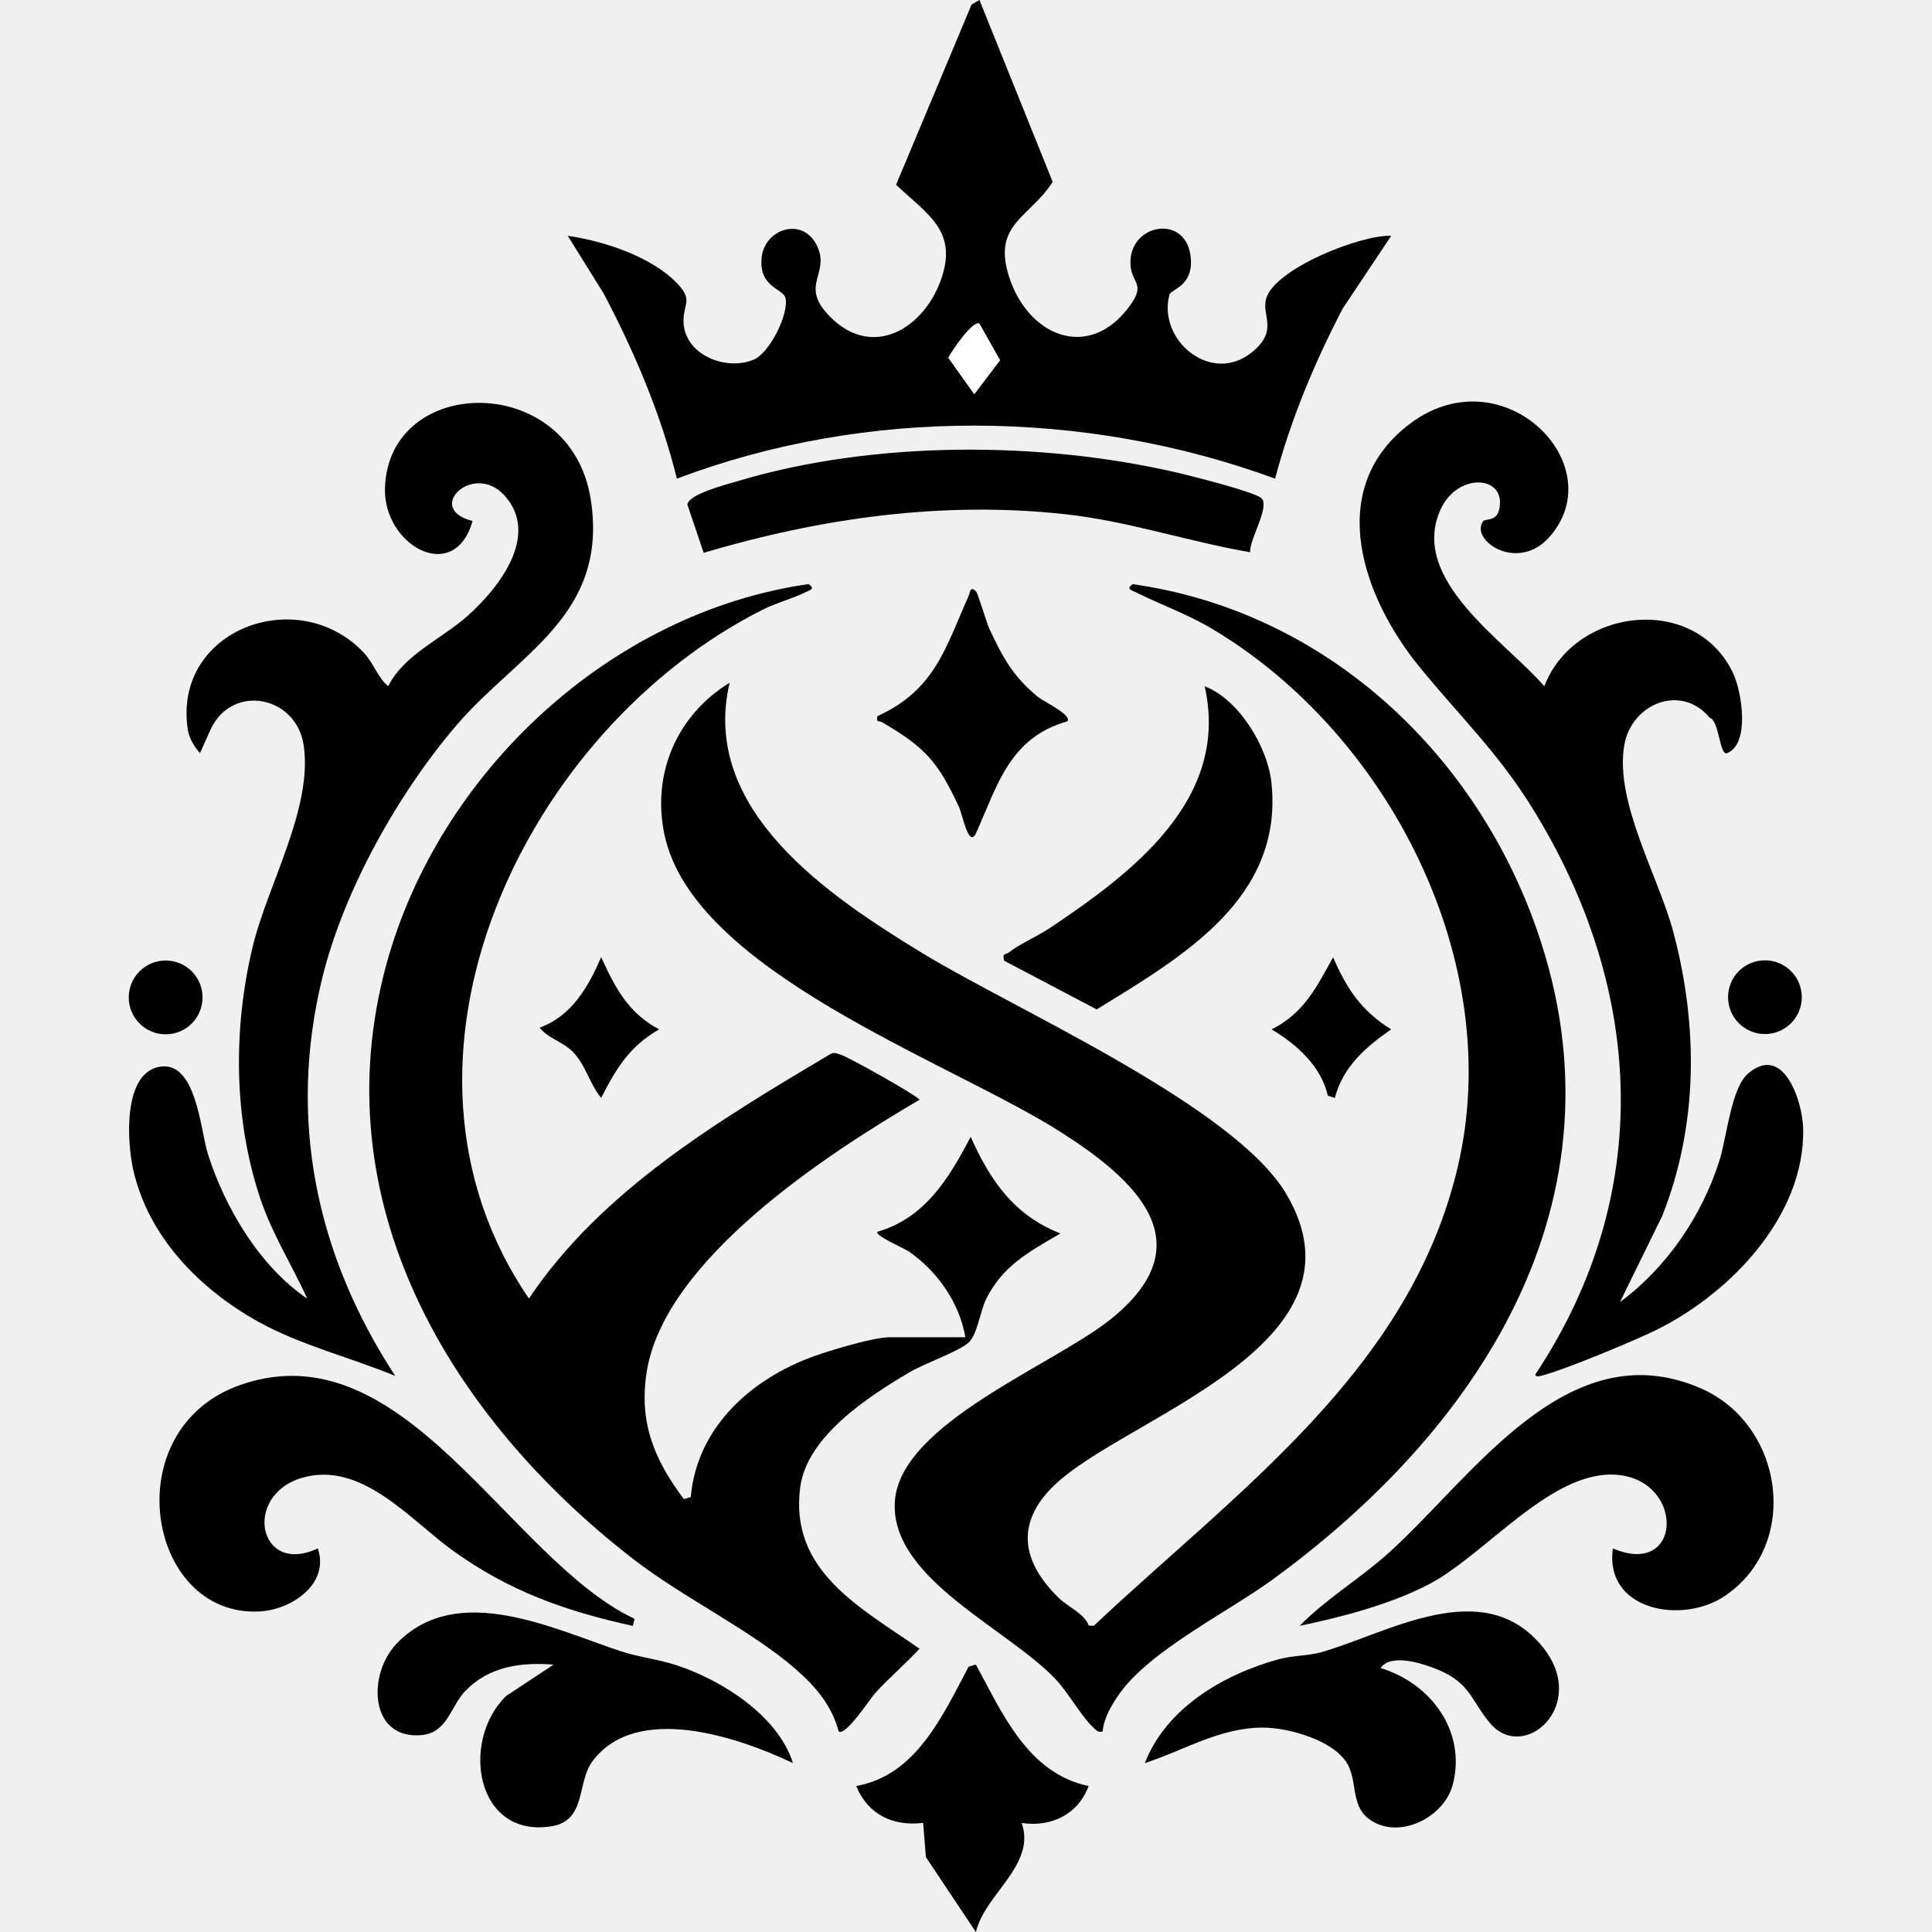
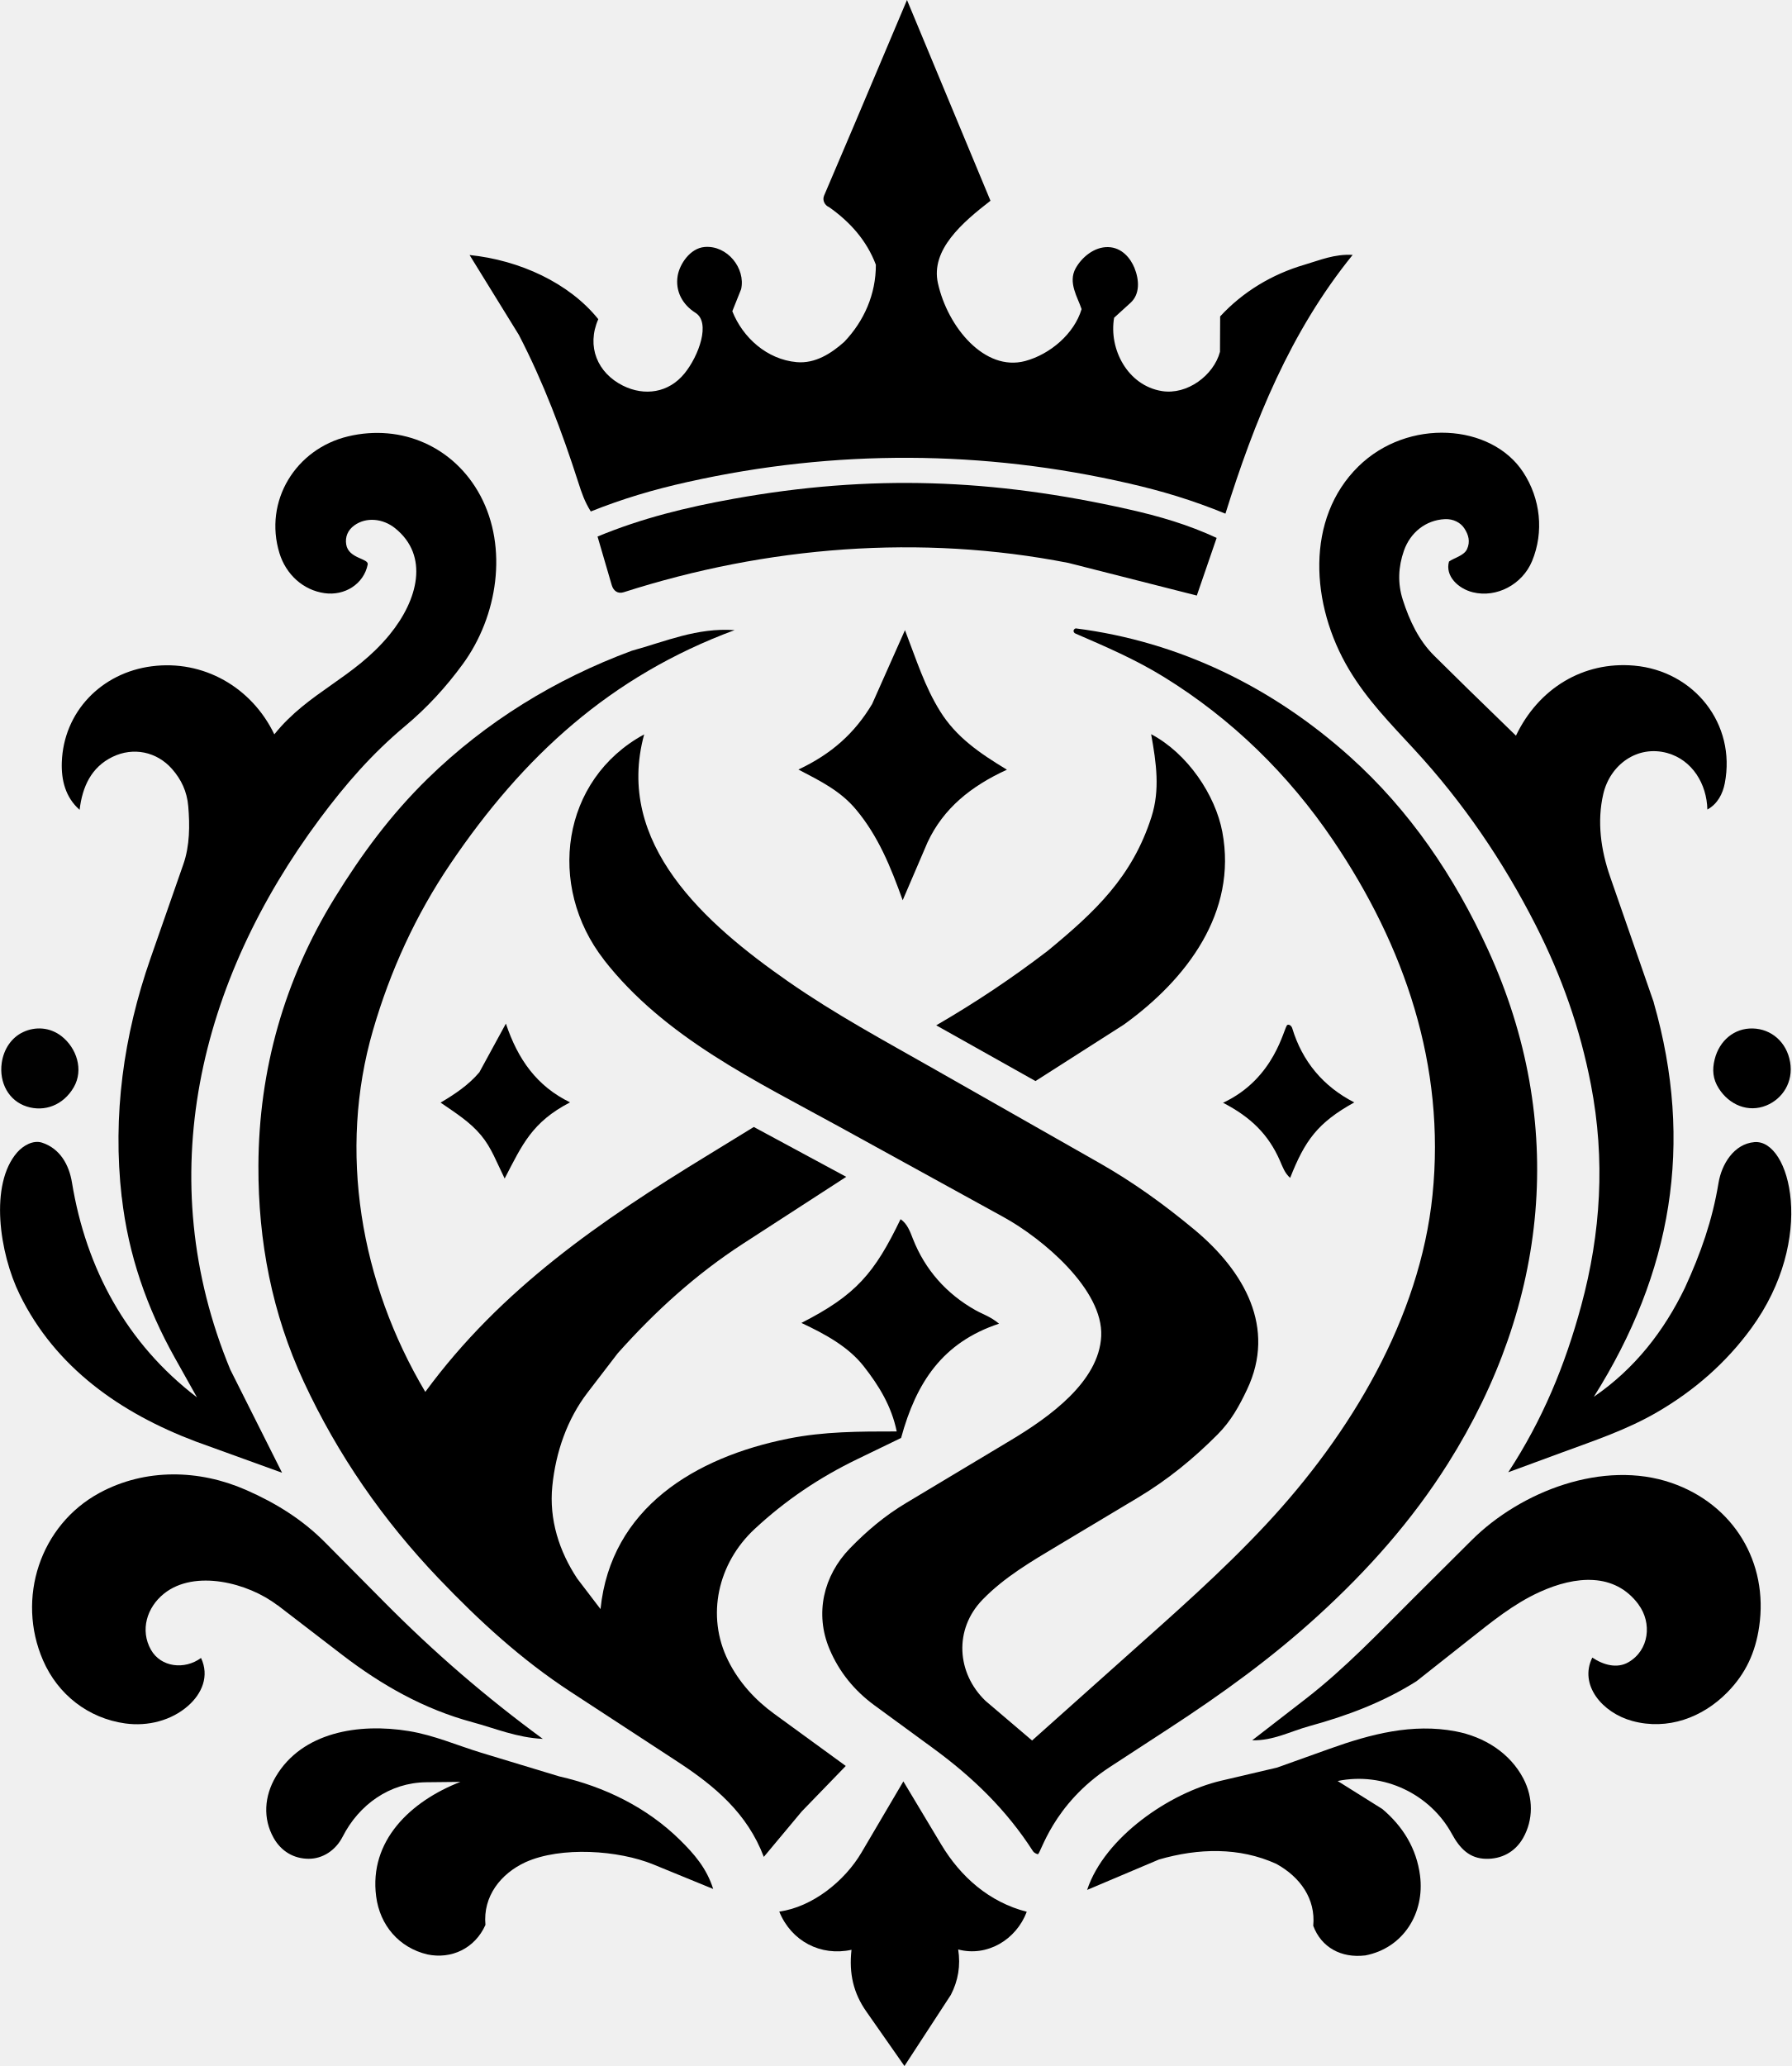
- <svg xmlns="http://www.w3.org/2000/svg" id="_행동양상" data-name="행동양상" version="1.1" viewBox="0 0 500 500">
+ <svg xmlns="http://www.w3.org/2000/svg" id="_행동양상" version="1.1" viewBox="0 0 434.48 501">
  <defs>
    <style>
      .st0 {
-         fill: #fff;
+         fill: #010101;
      }
    </style>
  </defs>
-   <path d="M285.36,448.09c-1.29.29-1.5-.2-2.29-.89-2.79-2.44-6.59-9.05-9.57-12.29-12.21-13.28-43.37-26.33-41.9-46.45s41-35.11,55.89-47.08c24.5-19.69,6.34-36.13-13.12-48.5-28.59-18.17-95.03-41.34-102.43-76.98-3.26-15.7,3.2-30.8,16.89-39.21-7.79,32.94,25.7,55.23,49.82,69.95,23.97,14.63,80.79,39.55,94.26,62.39,22.36,37.9-37.51,56.49-57.99,73.51-11.75,9.77-11.77,20.4-.95,30.97,2.42,2.37,6.7,4.1,7.82,7.2l1.28.04c37.13-34.94,81.88-66.14,94.23-118.89,12.42-53.04-18.07-112.13-63.76-139.21-6.31-3.74-13.19-6.18-19.71-9.42-1.17-.58-2.4-.77-.7-2.05,48.14,6.79,86.5,41.25,103.38,86.05,26.53,70.42-11.55,131.01-67.13,171.53-11.61,8.47-31.69,18.31-39.66,29.56-1.98,2.79-4.08,6.33-4.35,9.77Z" />
-   <path d="M249.84,346.09c-1.53-8.98-7.29-17.12-14.65-22.23-1.05-.73-8.86-4.09-8.11-5.08,12.34-3.53,18.59-13.97,24.13-24.58,5.06,11.35,11.22,20.3,23.22,25.02-8.02,4.69-15.05,8.37-19.29,17.14-1.46,3.01-2.24,9.02-4.43,11.06-2.47,2.29-11.46,5.46-15.15,7.62-10.62,6.24-26.7,16.6-28.46,29.83-2.89,21.8,15.74,31.24,30.87,41.82-3.63,3.93-7.77,7.43-11.38,11.37-1.4,1.53-7.74,11.35-9.54,10.03-1.74-6.61-5.91-11.55-10.93-15.95-11.78-10.32-29.27-18.59-42.32-28.72-47.39-36.75-80.65-92.22-63.79-153.88,13.58-49.65,57.89-91.04,109.27-98.38,1.71,1.28.48,1.47-.69,2.05-3.31,1.65-7.62,2.78-11,4.47-61.59,30.86-103.08,116.39-60.71,178.38,18.84-28.05,49.13-46.06,77.71-63.09,1.22-.84,1.93-.31,3.06.01,1.78.5,19.79,10.59,20.33,11.63-23.67,13.87-66.09,41.32-70.63,70.53-2.03,13.07,2,22.65,9.63,32.83l1.79-.54c1.51-17.27,14.45-29.49,29.83-35.67,4.52-1.82,17.22-5.68,21.64-5.68h19.58Z" />
-   <path d="M102.3,356.1c-11.76-4.89-24.37-7.87-35.54-14.09-15.21-8.47-28.55-22.1-32.35-39.6-1.5-6.89-2.6-24.33,6.62-26.28,9.75-2.07,10.84,16.37,12.74,22.41,4.38,13.94,13.46,29.28,25.75,37.54-3.91-8.59-9.05-16.69-12.09-25.7-7.01-20.75-7.12-44.21-2.03-65.39,3.86-16.06,15.7-36.04,13.16-52.3-1.95-12.53-18.32-15.88-23.99-4.06l-2.81,6.27c-1.45-1.57-2.81-3.85-3.14-5.97-4.06-25.99,28.56-38.03,45.52-20.02,2.58,2.74,3.55,6.34,6.32,8.69,4.11-8.2,13.78-12.19,20.53-18.19,7.99-7.11,18.92-20.86,9.55-31.2-8-8.82-20.89,3.46-8.24,6.62-4.73,16.68-23.14,6.31-22.67-8.55.93-29.51,48.12-30.18,53.26,3,4.65,29.99-18.88,39.91-34.67,58.32-15.14,17.66-29.22,42.76-34.79,65.39-9.02,36.68-1.59,71.84,18.86,103.1Z" />
-   <path d="M383.84,134.9c.53-.73,3.3.1,4.07-2.78,2.4-9.02-10.47-10.17-15.02-.41-8.52,18.28,16.88,34.35,26.77,45.89,7.84-20.4,39.03-24.13,48.88-3.35,2.25,4.75,4.4,18.22-1.54,20.65-2.03.83-1.99-8.35-4.51-9.13-7.5-9.01-20.31-3.58-22.13,7.08-2.53,14.82,8.94,34.05,12.79,48.7,6.37,24.24,6.33,49.67-2.97,73.14l-10.94,22.29c12.05-8.87,21.23-22.31,25.75-36.62,1.92-6.08,3-18.81,7.47-22.59,9.22-7.79,14.01,7.41,14.19,14.13.64,23.32-20.02,44.06-39.81,53.15-6.16,2.83-22.1,9.53-28.12,11.04-.5.12-1.48.26-1.34-.43,30.86-46.53,28.16-99.46-.54-146.1-9.12-14.83-18.94-24.03-29.5-36.99-14.43-17.7-24.56-45.36-3.19-62.34,24.2-19.23,53.45,9.83,36.89,28.69-8.29,9.44-20.74.85-17.21-4.02Z" />
-   <path d="M164.23,418.96l-.46,1.82c-17.53-3.83-32.26-9.09-46.82-19.67-10.91-7.93-23.5-23.15-38.83-18.64s-11.3,25.47,4.13,18.26c3.12,9.21-6.83,15.91-15.16,16.32-29.19,1.44-37.36-47.31-4.84-58.65,42.44-14.8,69.33,45.13,101.98,60.56Z" />
-   <path d="M417.43,400.73c17.94,7.69,18.7-17.39,1.25-19.03-16.98-1.61-34.17,20.64-48.9,28.32-9.91,5.17-22.47,8.47-33.42,10.74,6.8-6.96,15.47-12.12,22.78-18.65,21.77-19.44,46.35-57.89,81.03-42.81,21.32,9.27,26.02,40.17,6.33,53.66-11.09,7.59-31.36,3.85-29.08-12.23Z" />
-   <path d="M205.21,456.28c-14.03-6.67-40.52-15.76-51.9-.44-4.08,5.49-1.5,15.32-10.53,16.79-19.7,3.2-23.68-22.06-11.83-33.68l12.32-8.15c-8.47-.65-16.66.43-22.8,6.78-3.91,4.04-4.66,10.84-11.34,11.46-13.53,1.25-14.17-15.73-6.41-23.75,15.7-16.24,40.81-3.55,58.08,2.09,4.72,1.54,9.79,2.07,14.55,3.67,11.72,3.93,26.02,13.05,29.86,25.23Z" />
-   <path d="M357.31,431.69c12.86,3.91,22.22,16.22,18.69,30.09-2.19,8.6-14.1,14.63-21.75,8.95-4.73-3.52-2.89-9.83-5.64-14.4-3.62-6.01-15.19-9.23-21.82-9.23-11.13,0-20.39,5.92-30.51,9.19,5.57-14.32,20.43-22.96,34.6-26.87,3.62-1,7.64-.87,10.95-1.8,17.05-4.76,42.22-20.56,57.59-1.16,11.82,14.92-5.13,30.02-13.9,19.37-5.27-6.4-5.03-10.7-14.85-14.3-3.57-1.31-10.92-3.48-13.37.16Z" />
-   <path d="M259.86,248.62c-.52-2.08.39-1.49,1.14-2.07,3.01-2.34,7.49-4.22,10.81-6.45,21.23-14.22,46.57-33.24,39.96-62.5,8.92,3.43,16.34,15.78,17.29,25.05,3.08,30-23.21,45.01-45.24,58.59l-23.97-12.62Z" />
-   <path d="M252.56,430.79c6.85,12.63,13.5,28.17,29.17,31.43-2.69,7.34-9.71,10.72-17.32,9.56,3.8,10.88-9.54,18.37-11.85,28.22l-12.94-19.38-.71-8.86c-7.81.95-14.31-2.16-17.32-9.55,15.54-2.7,22.47-18.44,29.09-30.87l1.87-.55Z" />
-   <path d="M252.56,153.01c.53.5,2.71,8.03,3.49,9.72,3.42,7.36,6.09,12.3,12.48,17.57,1.52,1.26,8.95,4.7,7.72,6.38-14.94,4.16-18.12,16.6-23.59,28.79-1.95,4.34-3.48-4.48-4.48-6.63-5.48-11.8-8.82-15.48-19.95-21.95-.76-.44-1.51.26-1.15-1.55,14.99-6.87,17.58-17.71,23.59-31.07.37-.82.34-2.73,1.89-1.27Z" />
-   <path d="M345.46,284.15l-1.81-.59c-1.78-7.67-8.07-13.29-14.56-17.16,8.33-4.12,11.63-10.95,15.92-18.65,3.53,8.15,7.36,13.91,15.01,18.65-6.58,4.61-12.44,9.6-14.57,17.76Z" />
-   <path d="M139.65,265.95c8.33-2.98,12.62-10.63,15.93-18.22,3.64,7.9,6.98,14.42,15.01,18.67-7.63,4.35-11.14,10.13-15.01,17.74-2.96-3.57-3.99-8.48-7.25-11.85-2.59-2.68-6.43-3.49-8.68-6.33Z" />
-   <circle cx="42.87" cy="258.13" r="9.55" />
-   <circle cx="456.76" cy="258.07" r="9.54" />
+   <path d="M146.49,232.73c-13.94-17.87-10.38-43.71,9.76-54.64-7.26,26.49,14.92,45.98,34.84,59.86,11.52,8.03,23.43,14.42,35.66,21.38l39.92,22.69c8.31,4.73,15.7,10.07,23.02,16.15,12.2,10.14,19.88,23.82,12.81,38.75-1.92,4.07-3.92,7.67-7.13,10.9-5.83,5.87-12.16,11.04-19.29,15.31l-19.26,11.53c-6.61,3.96-13.19,7.78-18.49,13.25-6.99,7.2-6.29,17.81.71,24.54l11.3,9.62,22.59-20.17c11.82-10.56,23.41-20.69,34.23-32.29,20.34-21.8,37.25-49.85,40.31-79.83,3.19-31.25-6.71-60.32-24.16-86.08-10.81-15.96-24.54-29.38-40.97-39.52-6.92-4.27-13.99-7.3-21.49-10.55-.56-.24-.66-.99.07-1.25,25.19,3.2,47.76,14.32,66.44,31.05,14.63,13.11,25.45,29.14,33.59,46.92,19.17,41.89,14.66,85.87-9.74,124.56-8.74,13.85-19.37,25.79-31.41,36.79-11.38,10.4-23.43,19.09-36.29,27.47l-14.25,9.29c-14.07,9.17-16.82,21.25-17.53,21.18-.27-.03-.93-.36-1.15-.7-6.44-10.05-14.62-17.95-24.21-24.97l-14.22-10.4c-4.88-3.57-8.59-8.09-10.94-13.66-3.63-8.59-1.49-17.8,4.94-24.43,4.14-4.26,8.46-7.91,13.62-11l25.49-15.28c9.36-5.61,21.31-14.18,21.85-25.17.55-11.25-14.14-23.64-23.69-28.89l-39.67-21.82c-20.31-11.17-42.55-21.68-57.29-40.6Z" />
+   <path d="M194.4,320.8c13.23-6.74,17.72-12.05,24.04-25.15,1.64,1.1,2.32,3.03,2.99,4.75,2.94,7.5,8.14,13.35,15.15,17.3,1.87,1.05,3.63,1.53,5.75,3.29-13.72,4.54-20.09,14.25-23.76,27.71l-10.6,5.13c-9.25,4.47-17.45,9.99-24.96,16.98-8.84,8.23-11.83,20.96-6.38,31.9,2.61,5.24,6.51,9.51,11.16,12.89l17.36,12.64-10.68,11.03-9.2,11.02c-4-10.55-11.83-17.14-20.9-23.07l-26.05-17.02c-11.87-7.76-22.07-17.12-31.88-27.39-13.55-14.19-24.49-29.94-32.76-47.74-7.69-16.55-11.06-34.06-11-52.34.08-23.3,6.33-45.24,18.49-64.97,6.54-10.61,13.6-20.18,22.58-28.96,14.14-13.81,30.95-24.12,49.48-30.99,8.24-2.26,15.78-5.64,24.96-5.01-30.11,11.15-51.29,30.6-68.93,56.66-8.43,12.45-14.59,25.93-18.79,40.38-8.5,29.25-3.11,61.12,12.69,87.69,18.37-25.03,42.64-41.58,68.48-57.37l11.2-6.87,22.42,12.09-25.01,16.2c-11.45,7.42-21.33,16.4-30.41,26.58l-7.32,9.54c-4.95,6.45-7.72,14.43-8.55,22.68-.82,8.1,1.68,15.84,6.05,22.43l5.64,7.39c2.51-24.53,22.96-36.82,45.56-41.34,8.7-1.74,17.16-1.74,26.29-1.74-1.27-6.15-4.32-11.11-8.02-15.82s-9.27-7.75-15.07-10.48Z" />
+   <path d="M29.52,290.29c-2.25-19.78.44-39.13,6.98-57.87l7.98-22.86c1.56-4.47,1.58-9.42,1.18-14.07-.3-3.54-1.69-6.48-3.95-9.04-3.67-4.15-9.36-5.38-14.44-2.9s-7.28,7.13-7.96,12.83c-3.45-3.04-4.46-7.21-4.32-11.5.42-12.27,9.6-21.73,21.83-23.31,12.5-1.62,24.22,5.06,29.72,16.51,8.31-10.35,19.23-13.53,27.94-24.15,6.93-8.46,9.68-19.17,1.34-25.85-2.94-2.35-6.98-2.76-9.87-.68-1.62,1.17-2.27,2.83-1.97,4.65.57,3.46,5.52,3.34,5.21,4.85-.97,4.78-5.63,7.63-10.47,6.94-5.23-.74-9.36-4.58-10.93-9.68-3.88-12.63,3.92-25.31,16.64-28.34,13.01-3.11,25.8,2.56,32.11,14.42,6.68,12.55,4.24,29.14-4.29,40.81-4.09,5.6-8.66,10.57-14.01,15.04-8.01,6.7-14.43,14.08-20.66,22.45-29.34,39.44-41,87.04-21.72,133.59l12.56,25.01-21-7.6c-18.19-6.88-33.97-17.91-42.64-35.61-4.95-10.1-7.37-26.74-.61-34.48,1.42-1.62,3.86-3.06,6.02-2.36,4.36,1.42,6.56,5.35,7.27,9.69,3.43,20.9,13.26,39.05,30.32,52.08l-5.34-9.53c-6.84-12.21-11.31-25.03-12.9-39.02Z" />
+   <path d="M401.13,243.12c9.82,34.26,4.39,65.59-14.53,95.6,10.01-6.86,17.06-16.02,22.1-26.45,3.81-8.29,6.65-16.33,8.14-25.39.75-4.56,3.74-9.49,8.71-9.92,8.66-.74,15.13,23.42-.8,45.2-6.11,8.35-13.78,15.04-22.75,20.26-7.38,4.3-15.24,6.9-23.2,9.83l-12.96,4.77c8.33-12.71,13.77-25.91,17.68-40.33,4.81-17.71,5.88-35.53,2.38-53.64-2.64-13.67-7.07-26.23-13.39-38.68-7.89-15.51-17.62-29.8-29.42-42.59-5.84-6.33-11.46-12.04-15.87-19.42-9.38-15.72-10.61-36.62,2.29-49.27,11.99-11.75,32.21-10.41,39.96,1.43,4.21,6.43,5.07,14.48,2.15,21.54-2.35,5.67-8.61,8.98-14.35,7.57-3.57-.87-6.8-3.96-5.8-7.46,1.28-.91,3.64-1.42,4.37-3,.83-1.81.39-3.47-.67-5.07-.88-1.34-2.63-2.31-4.69-2.21-4.68.22-8.4,3.27-9.94,7.64-1.38,3.93-1.56,7.91-.28,11.91,1.62,5.05,3.88,9.88,7.64,13.59l8.18,8.06,11.63,11.31c5.48-11.49,16.35-18.07,28.66-16.99,14.58,1.29,24.79,14.17,21.99,28.55-.49,2.5-1.72,4.98-4.22,6.35-.14-6.2-3.66-12.03-9.75-13.71-7.16-1.97-13.83,2.76-15.5,9.95-1.54,6.64-.61,13.5,1.67,20.08l10.59,30.48Z" />
+   <path d="M67.26,389.25c-7.02-5.4-20.02-8.77-27.48-2.8-4.17,3.34-5.84,8.87-3.17,13.61,2.41,4.27,8.18,4.92,12.15,1.99,2.07,4.37.24,8.65-3.16,11.63-4,3.51-9.7,5.02-15.22,4.25-8.97-1.25-16.33-6.99-19.94-15.3-6.51-14.97-.77-32.8,13.74-40.63,11.08-5.97,24.1-5.69,35.48-.7,7.25,3.18,13.67,7.16,19.19,12.73l14.5,14.62c11.95,12.05,24.33,22.76,38.32,33.03-6.38-.33-11.45-2.53-17.08-4.05-11.75-3.17-22.05-9-31.65-16.38l-15.66-12.03Z" />
+   <path d="M397.44,389.07c-5.77-7.77-15.23-7-23.99-3.01-6.36,2.9-11.54,7.16-17.03,11.49l-12.82,10.13c-8.09,5.11-16.78,8.37-26,10.9-4.6,1.26-8.75,3.56-13.87,3.44l12.92-10c9.59-7.42,17.69-16,26.28-24.55l14.02-13.96c11.9-11.86,31.95-19.63,48.51-13.9,15.05,5.2,23.54,19.26,21.24,34.88-.92,6.24-3.25,11.34-7.69,15.87-6.02,6.15-14.52,9.31-23.08,6.97-7.32-1.99-12.97-8.78-9.7-15.37,2.77,1.85,6.04,2.69,8.74,1.14,5.08-2.92,5.79-9.54,2.46-14.02Z" />
+   <path d="M117.74,466.81c-2.56,5.69-8.25,8.36-14.1,7.13-6.83-1.64-11.48-7.02-12.4-14.06-1.77-13.47,8.33-23.08,20.44-27.78l-8.3.09c-8.86.1-16.31,5.43-20.27,13.21-1.7,3.33-4.86,5.35-8.21,5.35-3.6,0-6.68-1.78-8.53-5.07-2.64-4.69-2.28-10.11.53-14.86,6.37-10.77,20.09-13.04,32.26-11.04,6.16,1.01,11.73,3.48,17.61,5.27l18.88,5.72c11,2.5,21.26,7.52,29.26,15.39,3.42,3.37,6.48,6.83,8.08,11.91l-14.5-5.94c-8.44-3.46-22.39-4.45-31.05-.54-5.96,2.76-10.34,8.24-9.69,15.21Z" />
+   <path d="M331.12,474.19c-5.78.69-10.63-1.94-12.58-7.19.62-6.53-3.16-11.82-8.96-15.02-8.98-4.08-18.87-3.83-28.47-1.05l-17.42,7.37c4.27-12.83,20.1-23.57,32.46-26.47l13.63-3.2,12.77-4.57c9.93-3.55,20.04-6.21,30.51-4.22,7.02,1.34,13.21,5.27,16.45,11.46,2.44,4.67,2.42,10.01-.05,14.38-1.98,3.5-5.33,5.15-9,5.08-3.98-.07-6.34-2.46-8.29-6.04-5.24-9.63-16.54-15.14-27.71-12.83l10.84,6.79c5.04,4.26,8.29,9.6,9.14,16.1,1.2,9.1-4.02,17.65-13.33,19.42Z" />
+   <path d="M251.16,262.15l-24.07-13.51c9.68-5.62,18.4-11.46,27.02-18.05,11.54-9.5,20.53-17.93,25.19-32.49,2.1-6.57,1.19-13-.08-20.06,8.85,4.67,15.59,14.76,17.27,23.72,3.66,19.44-8.58,35.7-23.9,46.71l-21.43,13.69Z" />
+   <path d="M219.38,501l-9.25-13.22c-3.1-4.43-4.24-9.16-3.59-14.96-7.47,1.63-14.6-2.07-17.52-9.26,8.07-1.13,15.88-7.42,19.94-14.32l10.16-17.26,9.16,15.27c4.72,7.87,11.62,13.99,20.77,16.35-2.57,6.81-9.64,11-16.63,9.14.61,3.92,0,7.55-1.78,11.01l-11.26,17.26Z" />
+   <path d="M218.96,218.32c-2.92-8.13-5.94-15.58-11.34-22.03-3.73-4.46-8.45-6.81-13.96-9.68,8.1-3.8,13.68-8.86,17.89-15.9l7.96-17.9c2.82,7.32,4.76,13.63,8.55,19.71,3.85,6.17,9.39,10.03,16.18,14.13-8.76,4.01-15.41,9.39-19.25,17.6l-6.03,14.05Z" />
+   <path d="M328.5,267.33c-8.92,4.94-11.98,9.24-15.56,18.3-1.3-1.11-1.86-2.74-2.5-4.21-2.74-6.24-6.97-10.49-13.78-14,12.72-5.93,14.74-18.35,15.59-18.86.37-.22.99.12,1.2.8,2.43,8.01,7.49,14.11,15.04,17.97Z" />
+   <path d="M138.27,267.32c-9.25,4.81-11.58,10.24-15.86,18.47-1.95-3.94-3.18-7.43-5.71-10.47-2.69-3.24-6.07-5.35-9.83-7.94,3.49-2.07,6.77-4.25,9.4-7.35l6.44-11.81c2.9,8.68,7.52,15.19,15.55,19.09Z" />
+   <path class="st0" d="M17.9,263.64c-2.54,4.39-7.11,6.06-11.41,4.69-4.35-1.38-6.75-5.76-6.07-10.58.48-3.37,2.4-6.16,5.17-7.46,3.06-1.44,6.55-1.16,9.3.96,3.69,2.85,5.45,8.18,3.01,12.39Z" />
+   <path d="M434.21,257.54c.83,4.82-1.81,8.91-5.75,10.53-4.4,1.81-9.01-.12-11.56-4.14-1.43-2.25-1.63-4.48-.99-7.04,1.13-4.54,4.75-7.6,9.24-7.49s8.23,3.29,9.06,8.15Z" />
  <g>
-     <path d="M253.48,0l18.96,47.09c-6.05,9.3-15.47,10.86-11.41,24.16,4.79,15.72,20.96,22.65,31.62,7.54,3.76-5.34.31-5.53-.06-10.02-.89-10.95,14.73-13.82,15.6-1.81.52,7.22-5.15,7.88-5.53,9.28-3.2,11.69,10.79,23.6,21.43,14.85,6.84-5.62,2.39-9.31,3.56-13.71,2.07-7.78,24.56-16.71,32.4-16.35l-12.57,18.84c-7.27,13.98-13.45,28.72-17.49,44-49.17-18.04-105.75-18.55-154.81,0-4.16-16.78-10.96-32.73-18.98-47.97l-9.26-14.87c9.3,1.34,21.6,5.35,28.26,12.26,4.32,4.48,1.56,5.27,1.7,10.05.25,8.43,10.8,12.71,18.07,9.78,4.21-1.7,9.29-11.95,8.3-16-.6-2.47-6.73-2.7-6.2-10.07.56-7.88,10.63-11.07,14.32-3.55s-4.78,10.15,3.41,18.45c10.97,11.12,24.2,3.14,28.71-9.52,4.5-12.63-3.37-16.85-11.61-24.61L251.45,1.16l2.02-1.16ZM253.47,83.8c-1.58-1.09-7.18,7.06-8.02,8.8l6.69,9.41,6.67-8.79-5.33-9.41Z" />
-     <path d="M323.55,142.92c-15.96-2.74-31.56-8.05-47.86-9.84-31.83-3.48-63.1.97-93.58,9.98l-4.2-12.42c.06-2.73,10.32-5.32,12.95-6.11,35.03-10.52,78.31-10.44,113.8-2.21,3.72.86,19.55,4.86,21.7,6.55,2.53,1.99-3.14,10.89-2.81,14.05Z" />
-     <path class="st0" d="M253.47,83.8l5.33,9.41-6.67,8.79-6.69-9.41c.84-1.74,6.44-9.88,8.02-8.8Z" />
+     <path d="M259.17,136.51c-35.93-7.04-73.12-4.04-107.87,7.1-1.52.49-2.53-.42-2.91-1.7l-3.45-11.8c10.84-4.49,21.61-7.1,32.99-9.15,33.32-6,62.88-4.86,95.78,2.54,7.57,1.7,14.51,3.74,21.4,6.94l-4.81,13.98-31.14-7.91Z" />
+     <path d="M166.91,116.85c-8.56,1.91-15.89,4.1-23.61,7.18-1.52-2.43-2.23-4.57-3.01-7-3.98-12.38-8.45-24.26-14.43-35.81l-11.96-19.38c12.14,1.25,24.15,6.76,31.22,15.56-2.92,6.63-.18,13.04,5.96,16.11,5.24,2.62,11.11,1.78,14.96-2.96,3.49-4.3,6.38-12.35,2.66-14.69-3.15-1.98-4.96-5.26-4.32-9.01.47-2.76,2.98-6.67,6.56-6.96,5.47-.44,9.95,5.17,8.83,10.23l-2.14,5.35c2.54,6.41,8.41,11.7,15.61,12.35,4.46.4,8.37-2.09,11.52-4.9,4.85-5.06,7.71-11.62,7.69-18.72-2.22-5.89-6.3-10.43-11.35-13.97-1.04-.43-1.69-1.66-1.21-2.79l7.23-16.97L220,0l20.25,48.68c-6.79,5.26-14.55,11.88-12.75,19.99,2.38,10.72,11.39,21.49,21.16,18.88,6.04-1.62,11.91-6.6,13.69-12.59-.94-2.87-3.36-6.45-1.44-9.9,1.49-2.68,4.52-5.22,7.87-5.14s5.44,2.72,6.38,5.02c1.2,2.95,1.38,6.38-.94,8.49l-3.98,3.62c-1.32,7.59,3.26,16.42,11.56,17.78,6.15,1.01,12.6-3.81,14.12-9.52l.04-8.58c5.54-6,12.6-10.23,20.44-12.53,3.8-1.12,7.28-2.64,11.7-2.39-15.18,18.73-23.88,40.44-30.86,62.75-8.16-3.33-15.36-5.48-23.41-7.33-35.19-8.11-71.33-8.33-106.89-.38Z" />
  </g>
</svg>
